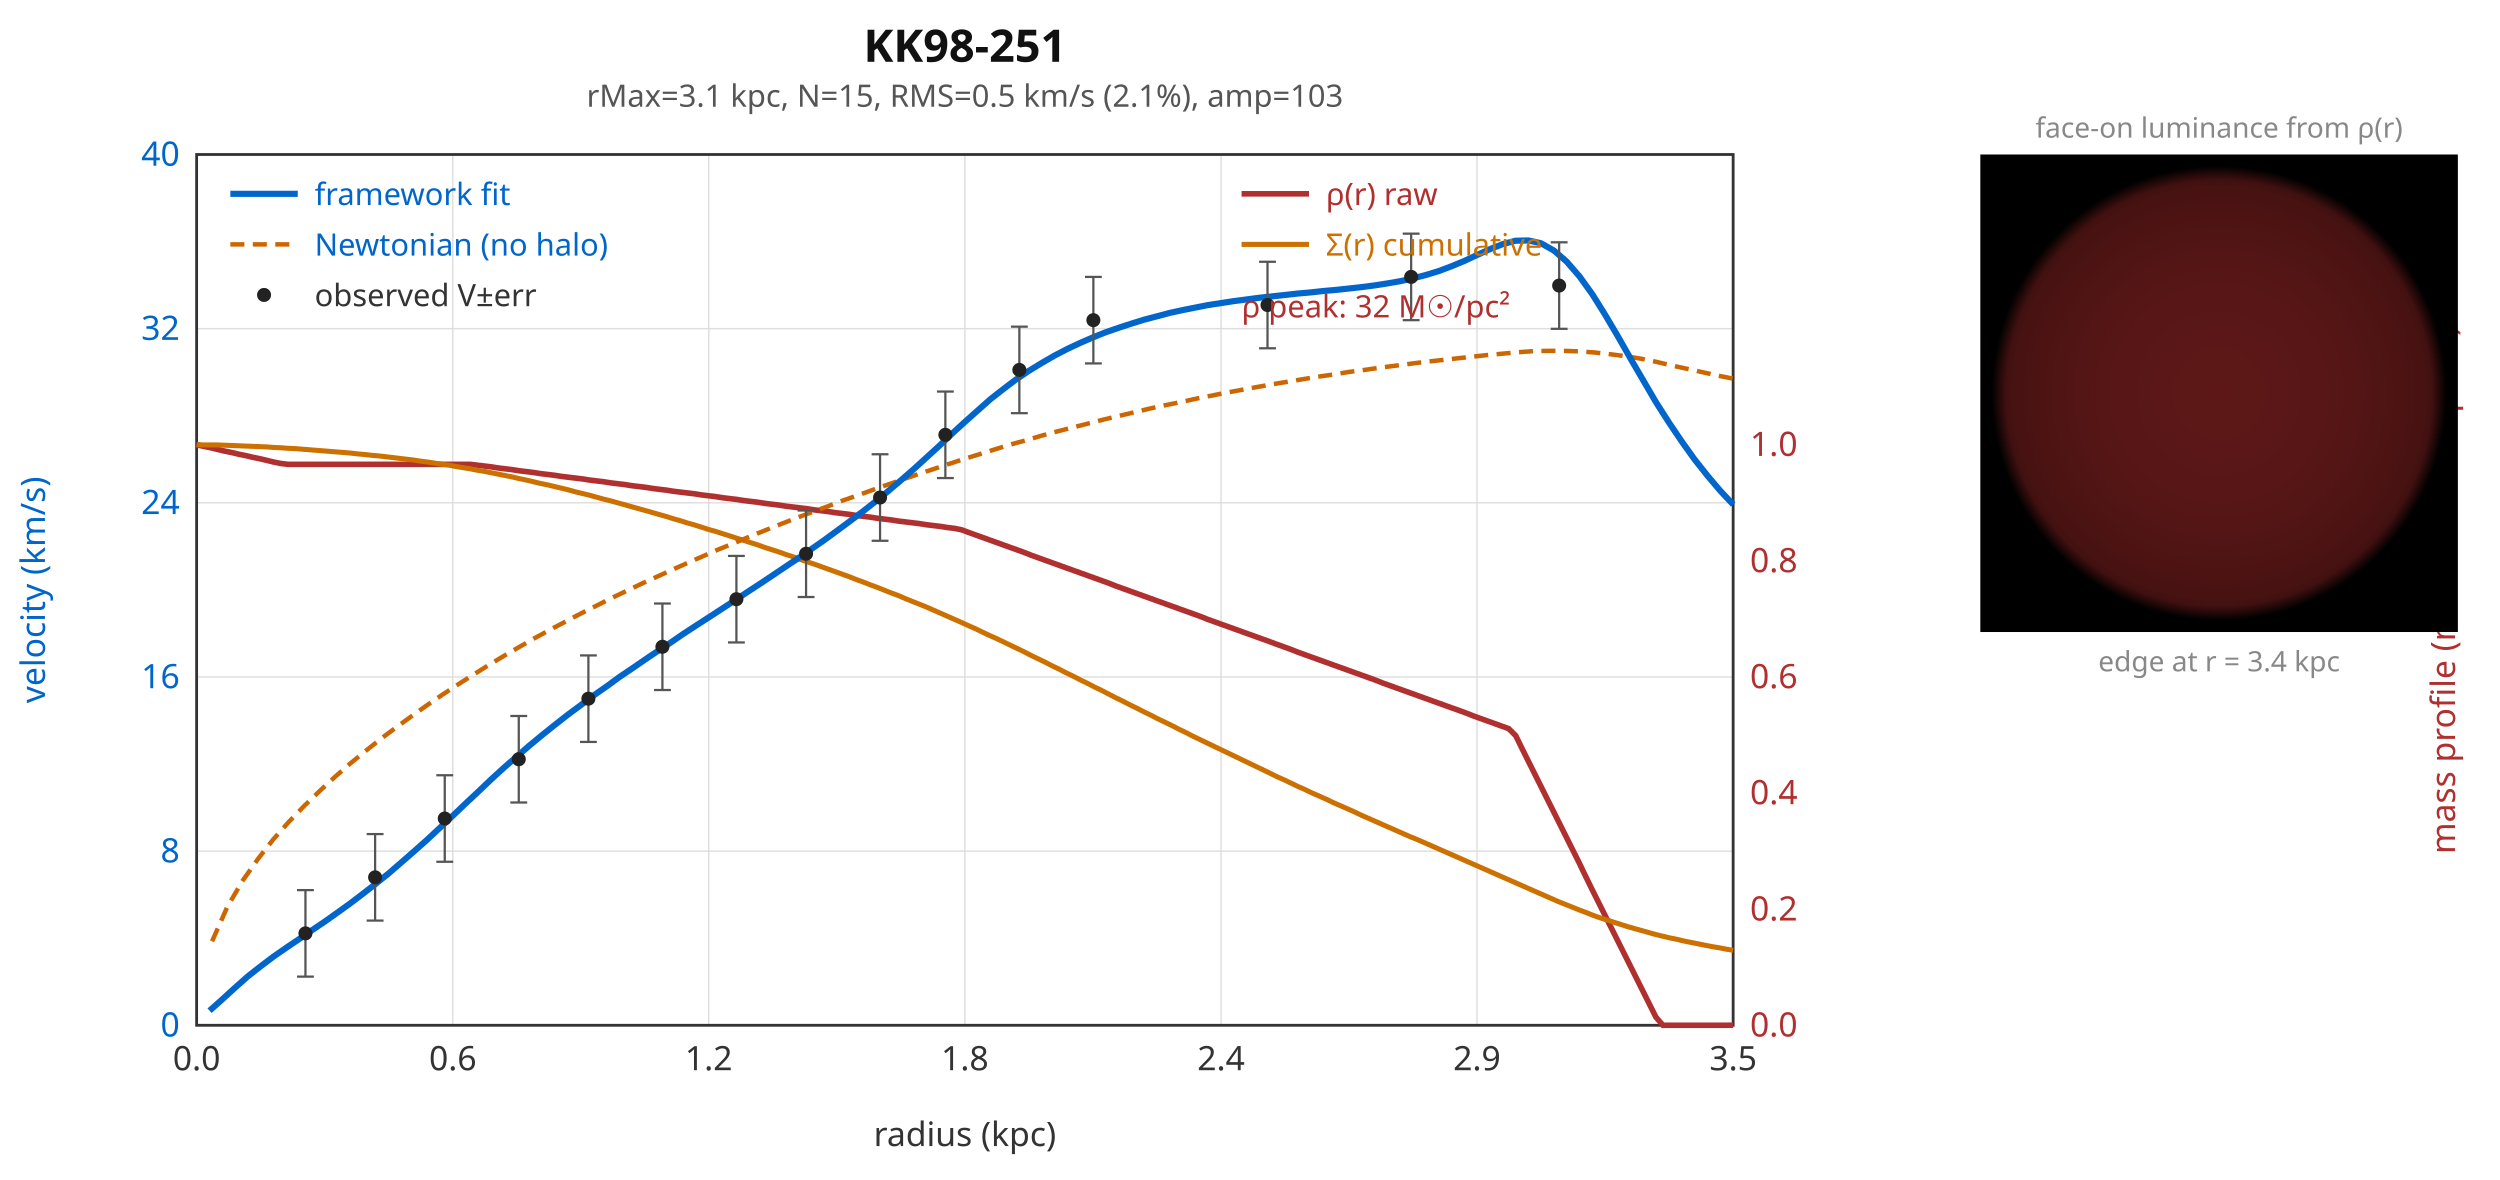
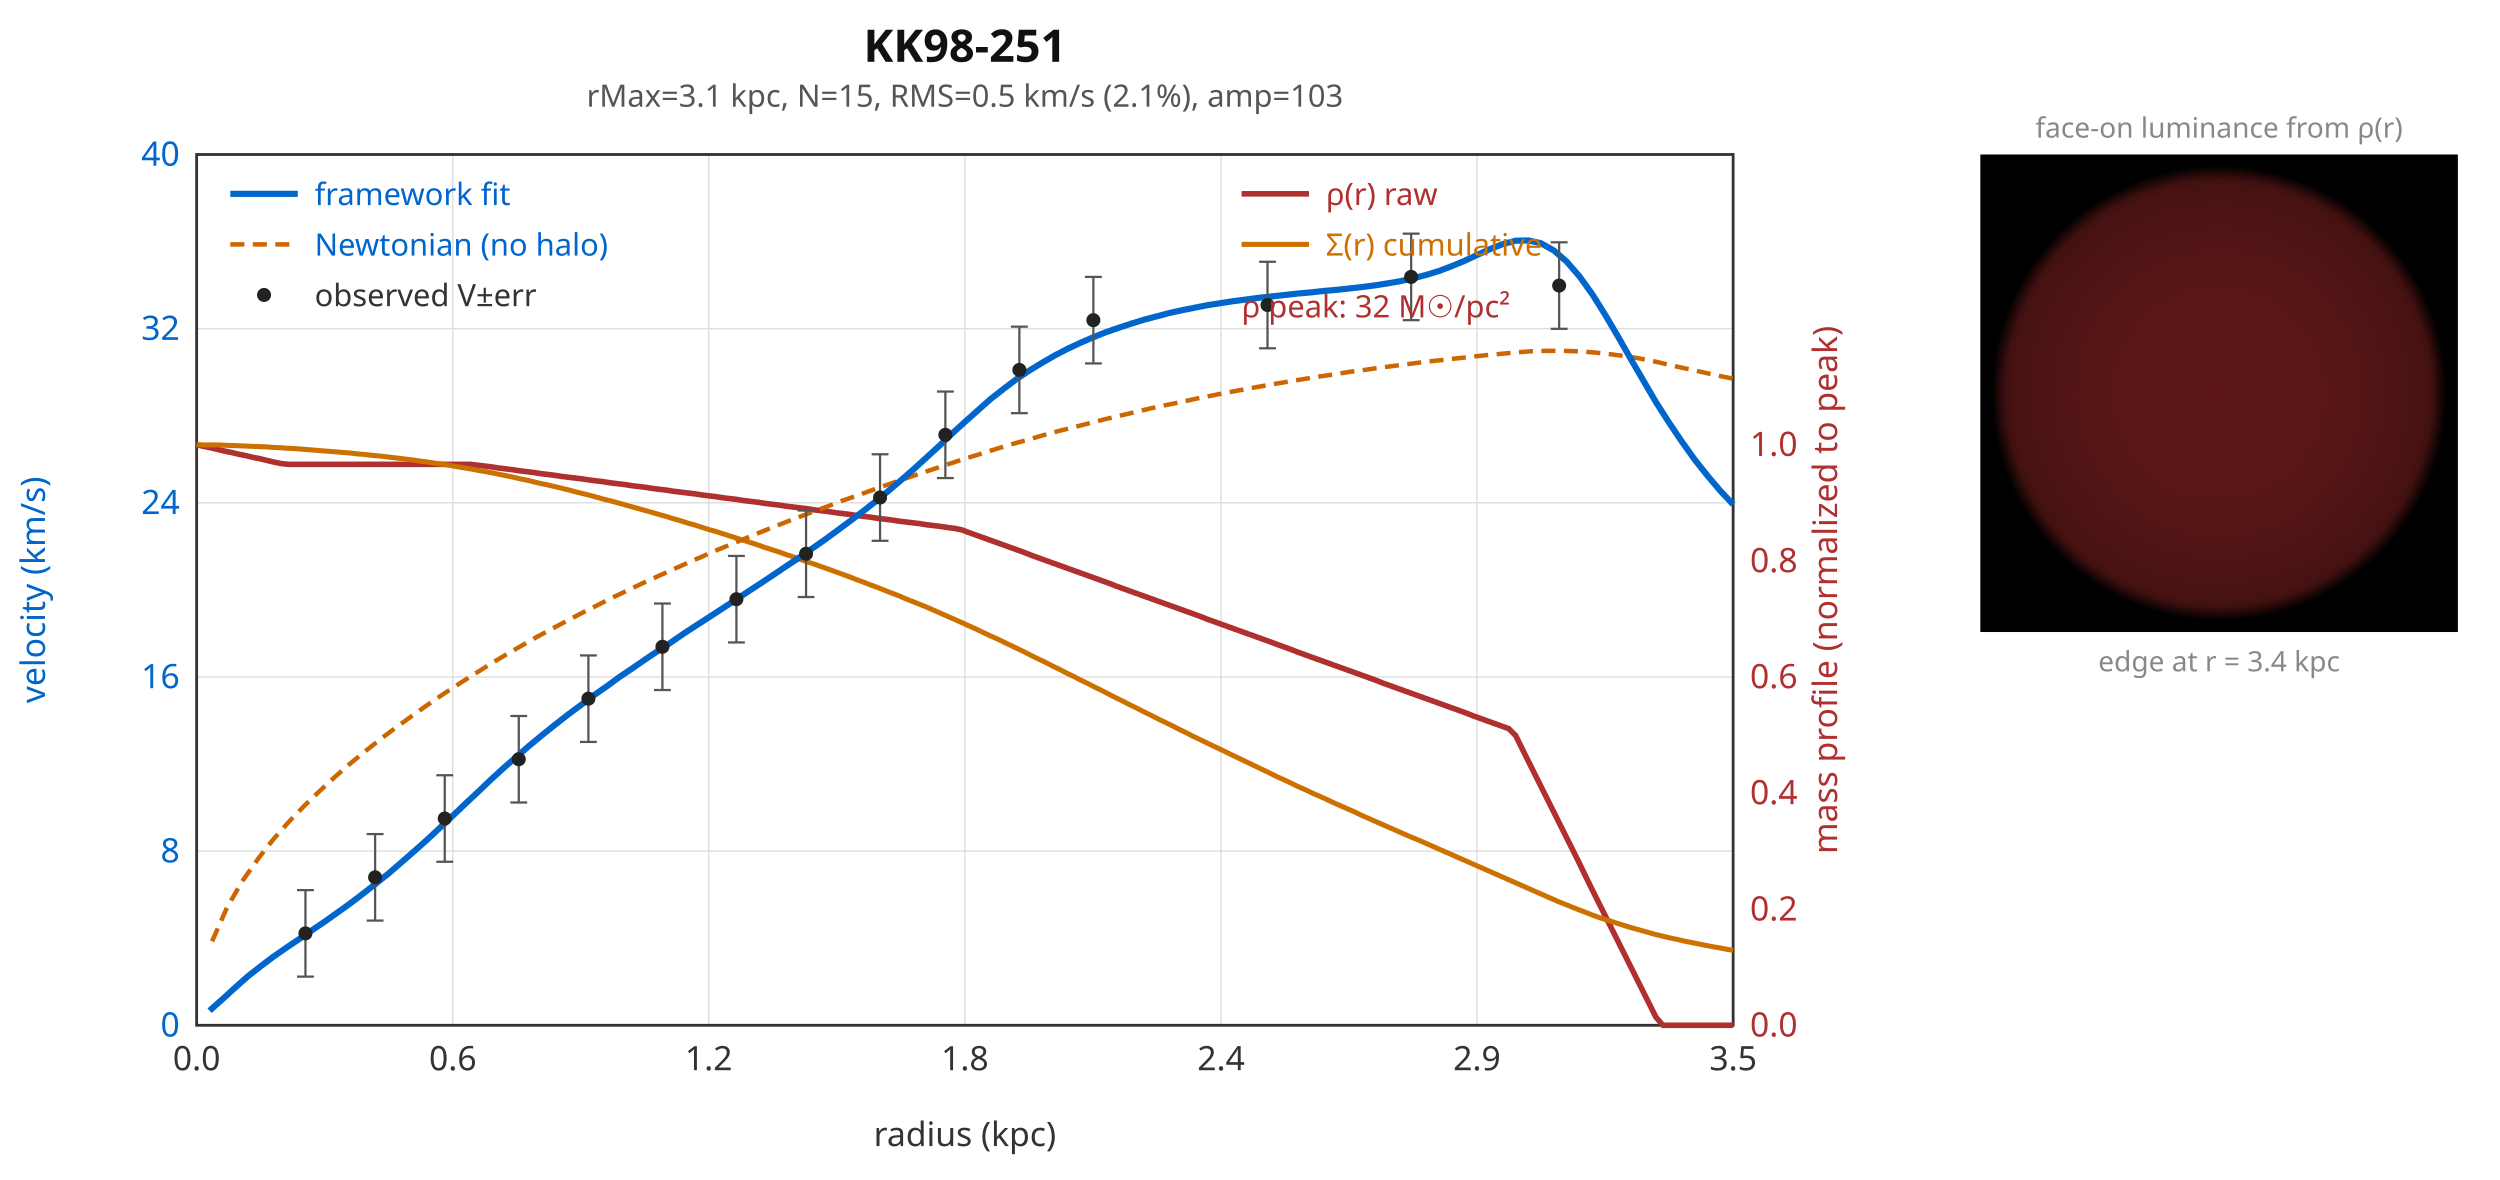
<svg xmlns="http://www.w3.org/2000/svg" viewBox="0 0 890 420" width="890" height="420" font-family="sans-serif" font-size="12">
  <style>
  .ax { stroke: #333; stroke-width: 1; fill: none; }
  .grid { stroke: #ddd; stroke-width: 0.5; fill: none; }
  .lbl { fill: #333; }
  .lbl-l { fill: #0066cc; }
  .lbl-r { fill: #b03030; }
  .obs { fill: #222; }
  .err { stroke: #555; stroke-width: 0.8; fill: none; }
  .fw { stroke: #0066cc; stroke-width: 2.2; fill: none; }
  .nt { stroke: #cc6600; stroke-width: 1.6; fill: none; stroke-dasharray: 5,3; }
  .lbl-s { fill: #cc7000; }
  .rho { stroke: #b03030; stroke-width: 2.0; fill: none; }
  .sig { stroke: #cc7000; stroke-width: 1.8; fill: none; }
  .title { fill: #111; font-size: 16px; font-weight: 600; }
  .subtitle { fill: #555; font-size: 11px; }
  .preview-bg { fill: #000; }
  .preview-lbl { fill: #888; font-size: 10px; }
  .legend { font-size: 11px; }
</style>
  <text x="343.5" y="22" text-anchor="middle" class="title">KK98-251</text>
  <text x="343.5" y="38" text-anchor="middle" class="subtitle">rMax=3.1 kpc, N=15, RMS=0.5 km/s (2.1%), amp=103</text>
  <line x1="70" y1="365.0" x2="617" y2="365.0" class="grid" />
  <text x="64" y="369.0" text-anchor="end" class="lbl-l">0</text>
  <line x1="70" y1="303.0" x2="617" y2="303.0" class="grid" />
  <text x="64" y="307.0" text-anchor="end" class="lbl-l">8</text>
  <line x1="70" y1="241.0" x2="617" y2="241.0" class="grid" />
  <text x="64" y="245.0" text-anchor="end" class="lbl-l">16</text>
  <line x1="70" y1="179.0" x2="617" y2="179.0" class="grid" />
  <text x="64" y="183.0" text-anchor="end" class="lbl-l">24</text>
  <line x1="70" y1="117.0" x2="617" y2="117.0" class="grid" />
  <text x="64" y="121.0" text-anchor="end" class="lbl-l">32</text>
  <line x1="70" y1="55.0" x2="617" y2="55.0" class="grid" />
  <text x="64" y="59.0" text-anchor="end" class="lbl-l">40</text>
  <text x="623" y="369.0" text-anchor="start" class="lbl-r">0.0</text>
  <text x="623" y="327.7" text-anchor="start" class="lbl-r">0.2</text>
  <text x="623" y="286.3" text-anchor="start" class="lbl-r">0.4</text>
  <text x="623" y="245.0" text-anchor="start" class="lbl-r">0.6</text>
  <text x="623" y="203.7" text-anchor="start" class="lbl-r">0.8</text>
  <text x="623" y="162.3" text-anchor="start" class="lbl-r">1.0</text>
  <line x1="70.0" y1="55" x2="70.0" y2="365" class="grid" />
  <text x="70.0" y="381" text-anchor="middle" class="lbl">0.0</text>
  <line x1="161.2" y1="55" x2="161.2" y2="365" class="grid" />
  <text x="161.2" y="381" text-anchor="middle" class="lbl">0.6</text>
  <line x1="252.3" y1="55" x2="252.3" y2="365" class="grid" />
  <text x="252.3" y="381" text-anchor="middle" class="lbl">1.2</text>
  <line x1="343.5" y1="55" x2="343.5" y2="365" class="grid" />
  <text x="343.5" y="381" text-anchor="middle" class="lbl">1.8</text>
  <line x1="434.7" y1="55" x2="434.7" y2="365" class="grid" />
  <text x="434.7" y="381" text-anchor="middle" class="lbl">2.4</text>
  <line x1="525.8" y1="55" x2="525.8" y2="365" class="grid" />
  <text x="525.8" y="381" text-anchor="middle" class="lbl">2.9</text>
  <line x1="617.0" y1="55" x2="617.0" y2="365" class="grid" />
  <text x="617.0" y="381" text-anchor="middle" class="lbl">3.5</text>
  <text x="343.5" y="408" text-anchor="middle" class="lbl">radius (kpc)</text>
  <text x="16" y="210" text-anchor="middle" class="lbl-l" transform="rotate(-90, 16, 210)">velocity (km/s)</text>
-   <text x="874" y="210" text-anchor="middle" class="lbl-r" transform="rotate(-90, 874, 210)">mass profile (normalized to peak)</text>
+   <text x="654" y="210" text-anchor="middle" class="lbl-r" transform="rotate(-90, 654, 210)">mass profile (normalized to peak)</text>
  <rect x="70" y="55" width="547" height="310" class="ax" />
  <path d="M 70.0,158.3 L 72.5,158.9 L 75.0,159.4 L 77.5,160.0 L 80.0,160.6 L 82.5,161.1 L 85.0,161.7 L 87.5,162.2 L 90.0,162.8 L 92.5,163.3 L 95.0,163.9 L 97.5,164.5 L 100.0,165.0 L 102.5,165.3 L 105.0,165.3 L 107.5,165.3 L 110.0,165.3 L 112.5,165.3 L 115.0,165.3 L 117.5,165.3 L 120.0,165.3 L 122.5,165.3 L 124.9,165.3 L 127.4,165.3 L 129.9,165.3 L 132.4,165.3 L 134.9,165.3 L 137.4,165.3 L 139.9,165.3 L 142.4,165.3 L 144.9,165.3 L 147.4,165.3 L 149.9,165.3 L 152.4,165.3 L 154.9,165.3 L 157.4,165.3 L 159.9,165.3 L 162.4,165.3 L 164.9,165.3 L 167.4,165.3 L 169.9,165.6 L 172.4,165.9 L 174.9,166.2 L 177.4,166.6 L 179.9,166.9 L 182.4,167.2 L 184.9,167.6 L 187.4,167.9 L 189.9,168.2 L 192.4,168.6 L 194.9,168.9 L 197.4,169.2 L 199.9,169.6 L 202.4,169.9 L 204.9,170.2 L 207.4,170.5 L 209.9,170.9 L 212.4,171.2 L 214.9,171.5 L 217.4,171.9 L 219.9,172.2 L 222.4,172.5 L 224.9,172.9 L 227.4,173.2 L 229.9,173.5 L 232.4,173.9 L 234.8,174.2 L 237.3,174.5 L 239.8,174.9 L 242.3,175.2 L 244.8,175.5 L 247.3,175.8 L 249.8,176.2 L 252.3,176.5 L 254.8,176.8 L 257.3,177.2 L 259.8,177.5 L 262.3,177.8 L 264.8,178.2 L 267.3,178.5 L 269.8,178.8 L 272.3,179.2 L 274.8,179.5 L 277.3,179.8 L 279.8,180.2 L 282.3,180.5 L 284.8,180.8 L 287.3,181.1 L 289.8,181.5 L 292.3,181.8 L 294.8,182.1 L 297.3,182.5 L 299.8,182.8 L 302.3,183.1 L 304.8,183.5 L 307.3,183.8 L 309.8,184.1 L 312.3,184.5 L 314.8,184.8 L 317.3,185.1 L 319.8,185.5 L 322.3,185.8 L 324.8,186.1 L 327.3,186.4 L 329.8,186.8 L 332.3,187.1 L 334.8,187.4 L 337.3,187.8 L 339.8,188.1 L 342.3,188.6 L 344.7,189.5 L 347.2,190.4 L 349.7,191.3 L 352.2,192.2 L 354.7,193.1 L 357.2,194.0 L 359.7,194.9 L 362.2,195.8 L 364.7,196.7 L 367.2,197.7 L 369.7,198.6 L 372.2,199.5 L 374.7,200.4 L 377.2,201.3 L 379.7,202.2 L 382.2,203.1 L 384.7,204.0 L 387.2,204.9 L 389.7,205.8 L 392.2,206.7 L 394.7,207.6 L 397.2,208.6 L 399.7,209.5 L 402.2,210.4 L 404.7,211.3 L 407.2,212.2 L 409.7,213.1 L 412.2,214.0 L 414.7,214.9 L 417.2,215.8 L 419.7,216.7 L 422.2,217.6 L 424.7,218.5 L 427.2,219.4 L 429.7,220.4 L 432.2,221.3 L 434.7,222.2 L 437.2,223.1 L 439.7,224.0 L 442.2,224.9 L 444.7,225.8 L 447.2,226.7 L 449.7,227.6 L 452.2,228.5 L 454.6,229.4 L 457.1,230.3 L 459.6,231.2 L 462.1,232.2 L 464.6,233.1 L 467.1,234.0 L 469.6,234.9 L 472.1,235.8 L 474.6,236.7 L 477.1,237.6 L 479.6,238.5 L 482.1,239.4 L 484.6,240.3 L 487.1,241.2 L 489.6,242.1 L 492.1,243.1 L 494.6,244.0 L 497.1,244.9 L 499.6,245.8 L 502.1,246.7 L 504.6,247.6 L 507.1,248.5 L 509.6,249.4 L 512.1,250.3 L 514.6,251.2 L 517.1,252.1 L 519.6,253.0 L 522.1,253.9 L 524.6,254.9 L 527.1,255.8 L 529.6,256.7 L 532.1,257.6 L 534.6,258.5 L 537.1,259.4 L 539.6,261.9 L 542.1,267.0 L 544.6,272.0 L 547.1,277.0 L 549.6,282.0 L 552.1,287.0 L 554.6,292.0 L 557.1,297.0 L 559.6,302.0 L 562.1,307.0 L 564.5,312.0 L 567.0,317.1 L 569.5,322.1 L 572.0,327.1 L 574.5,332.1 L 577.0,337.1 L 579.5,342.1 L 582.0,347.1 L 584.5,352.1 L 587.0,357.1 L 589.5,362.1 L 592.0,365.0 L 594.5,365.0 L 597.0,365.0 L 599.5,365.0 L 602.0,365.0 L 604.5,365.0 L 607.0,365.0 L 609.5,365.0 L 612.0,365.0 L 614.5,365.0 L 617.0,365.0" class="rho" />
  <path d="M 70.0,158.3 L 72.5,158.4 L 75.0,158.4 L 77.5,158.4 L 80.0,158.5 L 82.5,158.6 L 85.0,158.7 L 87.5,158.8 L 90.0,158.9 L 92.5,159.0 L 95.0,159.1 L 97.5,159.3 L 100.0,159.4 L 102.5,159.6 L 105.0,159.7 L 107.5,159.9 L 110.0,160.1 L 112.5,160.3 L 115.0,160.5 L 117.5,160.7 L 120.0,160.9 L 122.5,161.1 L 124.9,161.3 L 127.4,161.6 L 129.9,161.8 L 132.4,162.1 L 134.9,162.3 L 137.4,162.6 L 139.9,162.9 L 142.4,163.2 L 144.9,163.5 L 147.4,163.8 L 149.9,164.2 L 152.4,164.5 L 154.9,164.9 L 157.4,165.3 L 159.9,165.6 L 162.4,166.1 L 164.9,166.5 L 167.4,166.9 L 169.9,167.4 L 172.4,167.8 L 174.9,168.3 L 177.4,168.8 L 179.9,169.3 L 182.4,169.8 L 184.9,170.4 L 187.4,170.9 L 189.9,171.5 L 192.4,172.1 L 194.9,172.6 L 197.4,173.2 L 199.9,173.8 L 202.4,174.4 L 204.9,175.1 L 207.4,175.7 L 209.9,176.3 L 212.4,177.0 L 214.9,177.7 L 217.4,178.3 L 219.9,179.0 L 222.4,179.7 L 224.9,180.4 L 227.4,181.1 L 229.9,181.8 L 232.4,182.5 L 234.8,183.2 L 237.3,183.9 L 239.8,184.7 L 242.3,185.4 L 244.8,186.2 L 247.3,186.9 L 249.8,187.7 L 252.3,188.5 L 254.8,189.2 L 257.3,190.0 L 259.8,190.8 L 262.3,191.6 L 264.8,192.4 L 267.3,193.2 L 269.8,194.0 L 272.3,194.9 L 274.8,195.7 L 277.3,196.5 L 279.8,197.4 L 282.3,198.2 L 284.8,199.1 L 287.3,200.0 L 289.8,200.8 L 292.3,201.7 L 294.8,202.6 L 297.3,203.5 L 299.8,204.4 L 302.3,205.3 L 304.8,206.3 L 307.3,207.2 L 309.8,208.2 L 312.3,209.1 L 314.8,210.1 L 317.3,211.1 L 319.8,212.0 L 322.3,213.1 L 324.8,214.1 L 327.3,215.1 L 329.8,216.1 L 332.3,217.2 L 334.8,218.3 L 337.3,219.4 L 339.8,220.5 L 342.3,221.6 L 344.7,222.7 L 347.2,223.8 L 349.7,225.0 L 352.2,226.2 L 354.7,227.3 L 357.2,228.5 L 359.7,229.7 L 362.2,230.9 L 364.7,232.1 L 367.2,233.4 L 369.7,234.6 L 372.2,235.8 L 374.7,237.1 L 377.2,238.3 L 379.7,239.6 L 382.2,240.8 L 384.7,242.1 L 387.2,243.3 L 389.7,244.6 L 392.2,245.8 L 394.7,247.1 L 397.2,248.4 L 399.7,249.6 L 402.2,250.9 L 404.7,252.1 L 407.2,253.4 L 409.7,254.6 L 412.2,255.9 L 414.7,257.1 L 417.2,258.3 L 419.7,259.6 L 422.2,260.8 L 424.7,262.1 L 427.2,263.3 L 429.7,264.5 L 432.2,265.7 L 434.7,266.9 L 437.2,268.1 L 439.7,269.3 L 442.2,270.5 L 444.7,271.7 L 447.2,272.9 L 449.7,274.1 L 452.2,275.3 L 454.6,276.5 L 457.1,277.6 L 459.6,278.8 L 462.1,280.0 L 464.6,281.1 L 467.1,282.3 L 469.6,283.4 L 472.1,284.5 L 474.6,285.7 L 477.1,286.8 L 479.6,287.9 L 482.1,289.0 L 484.6,290.2 L 487.1,291.3 L 489.6,292.4 L 492.1,293.5 L 494.6,294.6 L 497.1,295.7 L 499.6,296.8 L 502.1,297.9 L 504.6,298.9 L 507.1,300.0 L 509.6,301.1 L 512.1,302.2 L 514.6,303.3 L 517.1,304.4 L 519.6,305.5 L 522.1,306.6 L 524.6,307.7 L 527.1,308.8 L 529.6,309.9 L 532.1,311.0 L 534.6,312.1 L 537.1,313.2 L 539.6,314.3 L 542.1,315.4 L 544.6,316.5 L 547.1,317.6 L 549.6,318.7 L 552.1,319.8 L 554.6,320.9 L 557.1,321.9 L 559.6,322.9 L 562.1,323.9 L 564.5,324.8 L 567.0,325.8 L 569.5,326.7 L 572.0,327.5 L 574.5,328.3 L 577.0,329.1 L 579.5,329.9 L 582.0,330.6 L 584.5,331.3 L 587.0,332.0 L 589.5,332.7 L 592.0,333.3 L 594.5,333.9 L 597.0,334.4 L 599.5,335.0 L 602.0,335.5 L 604.5,336.0 L 607.0,336.5 L 609.5,337.0 L 612.0,337.4 L 614.5,337.9 L 617.0,338.3" class="sig" />
  <path d="M 75.5,335.1 L 80.9,322.9 L 86.4,313.5 L 91.9,305.7 L 97.3,298.8 L 102.8,292.6 L 108.3,286.9 L 113.8,281.6 L 119.2,276.6 L 124.7,271.8 L 130.2,267.3 L 135.6,263.0 L 141.1,258.9 L 146.6,254.9 L 152.1,251.0 L 157.5,247.3 L 163.0,243.7 L 168.5,240.2 L 173.9,236.8 L 179.4,233.5 L 184.9,230.3 L 190.3,227.2 L 195.8,224.2 L 201.3,221.3 L 206.8,218.4 L 212.2,215.7 L 217.7,212.9 L 223.2,210.3 L 228.6,207.7 L 234.1,205.2 L 239.6,202.7 L 245.0,200.3 L 250.5,197.9 L 256.0,195.5 L 261.5,193.3 L 266.9,191.0 L 272.4,188.8 L 277.9,186.6 L 283.3,184.5 L 288.8,182.4 L 294.3,180.4 L 299.7,178.3 L 305.2,176.4 L 310.7,174.4 L 316.1,172.5 L 321.6,170.6 L 327.1,168.7 L 332.6,166.9 L 338.0,165.1 L 343.5,163.3 L 349.0,161.6 L 354.4,159.9 L 359.9,158.2 L 365.4,156.7 L 370.8,155.1 L 376.3,153.6 L 381.8,152.2 L 387.3,150.8 L 392.7,149.4 L 398.2,148.1 L 403.7,146.8 L 409.1,145.5 L 414.6,144.3 L 420.1,143.2 L 425.5,142.0 L 431.0,140.9 L 436.5,139.8 L 442.0,138.8 L 447.4,137.8 L 452.9,136.8 L 458.4,135.9 L 463.8,135.0 L 469.3,134.1 L 474.8,133.3 L 480.3,132.4 L 485.7,131.7 L 491.2,130.9 L 496.7,130.2 L 502.1,129.5 L 507.6,128.8 L 513.1,128.2 L 518.5,127.6 L 524.0,127.0 L 529.5,126.4 L 535.0,125.9 L 540.4,125.4 L 545.9,125.0 L 551.4,124.9 L 556.8,124.9 L 562.3,125.1 L 567.8,125.5 L 573.2,126.1 L 578.7,126.8 L 584.2,127.7 L 589.6,128.8 L 595.1,130.1 L 600.6,131.3 L 606.1,132.5 L 611.5,133.7 L 617.0,134.8" class="nt" />
  <path d="M 74.6,359.8 L 79.1,355.8 L 83.7,351.6 L 88.2,347.6 L 92.8,344.0 L 97.3,340.6 L 101.9,337.4 L 106.5,334.3 L 111.0,331.2 L 115.6,328.1 L 120.1,324.9 L 124.7,321.6 L 129.3,318.1 L 133.8,314.6 L 138.4,310.9 L 142.9,307.0 L 147.5,303.0 L 152.1,298.9 L 156.6,294.7 L 161.2,290.4 L 165.7,286.1 L 170.3,281.8 L 174.8,277.5 L 179.4,273.3 L 184.0,269.3 L 188.5,265.4 L 193.1,261.6 L 197.6,258.0 L 202.2,254.4 L 206.8,251.0 L 211.3,247.6 L 215.9,244.4 L 220.4,241.1 L 225.0,238.0 L 229.5,234.9 L 234.1,231.8 L 238.7,228.8 L 243.2,225.7 L 247.8,222.7 L 252.3,219.8 L 256.9,216.8 L 261.5,213.8 L 266.0,210.8 L 270.6,207.8 L 275.1,204.8 L 279.7,201.7 L 284.2,198.7 L 288.8,195.5 L 293.4,192.3 L 297.9,189.0 L 302.5,185.6 L 307.0,182.2 L 311.6,178.6 L 316.1,174.9 L 320.7,171.0 L 325.3,167.0 L 329.8,162.9 L 334.4,158.7 L 338.9,154.4 L 343.5,150.2 L 348.1,146.1 L 352.6,142.1 L 357.2,138.5 L 361.7,135.1 L 366.3,132.0 L 370.9,129.2 L 375.4,126.6 L 380.0,124.2 L 384.5,122.1 L 389.1,120.1 L 393.6,118.3 L 398.2,116.7 L 402.8,115.2 L 407.3,113.8 L 411.9,112.6 L 416.4,111.4 L 421.0,110.4 L 425.5,109.5 L 430.1,108.6 L 434.7,107.9 L 439.2,107.2 L 443.8,106.6 L 448.3,106.0 L 452.9,105.5 L 457.5,105.0 L 462.0,104.5 L 466.6,104.1 L 471.1,103.6 L 475.7,103.2 L 480.3,102.7 L 484.8,102.2 L 489.4,101.6 L 493.9,100.9 L 498.5,100.1 L 503.0,99.1 L 507.6,97.9 L 512.2,96.5 L 516.7,94.8 L 521.3,92.9 L 525.8,90.8 L 530.4,88.7 L 535.0,86.9 L 539.5,85.7 L 544.1,85.6 L 548.6,86.6 L 553.2,89.2 L 557.7,93.1 L 562.3,98.4 L 566.9,104.8 L 571.4,112.0 L 576.0,119.8 L 580.5,127.7 L 585.1,135.6 L 589.6,143.3 L 594.2,150.5 L 598.8,157.3 L 603.3,163.6 L 607.9,169.4 L 612.4,174.7 L 617.0,179.6" class="fw" />
  <line x1="108.74" y1="316.88" x2="108.74" y2="347.68" class="err" />
  <line x1="105.74" y1="316.88" x2="111.74" y2="316.88" class="err" />
  <line x1="105.74" y1="347.68" x2="111.74" y2="347.68" class="err" />
  <circle cx="108.74" cy="332.28" r="2.5" class="obs" />
  <line x1="133.54" y1="296.93" x2="133.54" y2="327.73" class="err" />
  <line x1="130.54" y1="296.93" x2="136.54" y2="296.93" class="err" />
  <line x1="130.54" y1="327.73" x2="136.54" y2="327.73" class="err" />
  <circle cx="133.54" cy="312.33" r="2.5" class="obs" />
  <line x1="158.33" y1="275.99" x2="158.33" y2="306.79" class="err" />
  <line x1="155.33" y1="275.99" x2="161.33" y2="275.99" class="err" />
  <line x1="155.33" y1="306.79" x2="161.33" y2="306.79" class="err" />
  <circle cx="158.33" cy="291.39" r="2.5" class="obs" />
  <line x1="184.68" y1="254.89" x2="184.68" y2="285.69" class="err" />
  <line x1="181.68" y1="254.89" x2="187.68" y2="254.89" class="err" />
  <line x1="181.68" y1="285.69" x2="187.68" y2="285.69" class="err" />
  <circle cx="184.68" cy="270.29" r="2.5" class="obs" />
  <line x1="209.47" y1="233.33" x2="209.47" y2="264.13" class="err" />
  <line x1="206.47" y1="233.33" x2="212.47" y2="233.33" class="err" />
  <line x1="206.47" y1="264.13" x2="212.47" y2="264.13" class="err" />
  <circle cx="209.47" cy="248.73" r="2.5" class="obs" />
  <line x1="235.82" y1="214.85" x2="235.82" y2="245.65" class="err" />
  <line x1="232.82" y1="214.85" x2="238.82" y2="214.85" class="err" />
  <line x1="232.82" y1="245.65" x2="238.82" y2="245.65" class="err" />
  <circle cx="235.82" cy="230.25" r="2.5" class="obs" />
  <line x1="262.16" y1="197.91" x2="262.16" y2="228.71" class="err" />
  <line x1="259.16" y1="197.91" x2="265.16" y2="197.91" class="err" />
  <line x1="259.16" y1="228.71" x2="265.16" y2="228.71" class="err" />
  <circle cx="262.16" cy="213.31" r="2.5" class="obs" />
  <line x1="286.96" y1="181.74" x2="286.96" y2="212.54" class="err" />
  <line x1="283.96" y1="181.74" x2="289.96" y2="181.74" class="err" />
  <line x1="283.96" y1="212.54" x2="289.96" y2="212.54" class="err" />
  <circle cx="286.96" cy="197.14" r="2.5" class="obs" />
  <line x1="313.30" y1="161.72" x2="313.30" y2="192.52" class="err" />
  <line x1="310.30" y1="161.72" x2="316.30" y2="161.72" class="err" />
  <line x1="310.30" y1="192.52" x2="316.30" y2="192.52" class="err" />
  <circle cx="313.30" cy="177.12" r="2.5" class="obs" />
  <line x1="336.55" y1="139.39" x2="336.55" y2="170.19" class="err" />
  <line x1="333.55" y1="139.39" x2="339.55" y2="139.39" class="err" />
  <line x1="333.55" y1="170.19" x2="339.55" y2="170.19" class="err" />
  <circle cx="336.55" cy="154.79" r="2.5" class="obs" />
  <line x1="362.89" y1="116.29" x2="362.89" y2="147.09" class="err" />
  <line x1="359.89" y1="116.29" x2="365.89" y2="116.29" class="err" />
  <line x1="359.89" y1="147.09" x2="365.89" y2="147.09" class="err" />
  <circle cx="362.89" cy="131.69" r="2.5" class="obs" />
  <line x1="389.24" y1="98.58" x2="389.24" y2="129.38" class="err" />
  <line x1="386.24" y1="98.58" x2="392.24" y2="98.58" class="err" />
  <line x1="386.24" y1="129.38" x2="392.24" y2="129.38" class="err" />
  <circle cx="389.24" cy="113.98" r="2.5" class="obs" />
  <line x1="451.23" y1="93.19" x2="451.23" y2="123.99" class="err" />
  <line x1="448.23" y1="93.19" x2="454.23" y2="93.19" class="err" />
  <line x1="448.23" y1="123.99" x2="454.23" y2="123.99" class="err" />
  <circle cx="451.23" cy="108.59" r="2.5" class="obs" />
  <line x1="502.37" y1="83.18" x2="502.37" y2="113.98" class="err" />
  <line x1="499.37" y1="83.18" x2="505.37" y2="83.18" class="err" />
  <line x1="499.37" y1="113.98" x2="505.37" y2="113.98" class="err" />
  <circle cx="502.37" cy="98.58" r="2.5" class="obs" />
  <line x1="555.06" y1="86.26" x2="555.06" y2="117.06" class="err" />
  <line x1="552.06" y1="86.26" x2="558.06" y2="86.26" class="err" />
  <line x1="552.06" y1="117.06" x2="558.06" y2="117.06" class="err" />
  <circle cx="555.06" cy="101.66" r="2.5" class="obs" />
  <g class="legend">
    <line x1="82" y1="69" x2="106" y2="69" class="fw" />
    <text x="112" y="73" class="lbl-l">framework fit</text>
    <line x1="82" y1="87" x2="106" y2="87" class="nt" />
    <text x="112" y="91" class="lbl-l">Newtonian (no halo)</text>
    <circle cx="94" cy="105" r="2.5" class="obs" />
    <text x="112" y="109" class="lbl">observed V±err</text>
  </g>
  <g class="legend">
    <line x1="442" y1="69" x2="466" y2="69" class="rho" />
    <text x="472" y="73" class="lbl-r">ρ(r) raw</text>
    <line x1="442" y1="87" x2="466" y2="87" class="sig" />
    <text x="472" y="91" class="lbl-s">Σ(r) cumulative</text>
    <text x="442" y="113" class="lbl-r">ρ peak: 32 M☉/pc²</text>
  </g>
  <rect x="705" y="55" width="170" height="170" class="preview-bg" />
  <defs>
    <radialGradient id="g_KK98_251" cx="0.5" cy="0.5" r="0.5">
      <stop offset="0" stop-color="rgb(93,23.25,23.25)" />
      <stop offset="0.031" stop-color="rgb(93,23.25,23.25)" />
      <stop offset="0.062" stop-color="rgb(92,23,23)" />
      <stop offset="0.094" stop-color="rgb(92,23,23)" />
      <stop offset="0.125" stop-color="rgb(92,23,23)" />
      <stop offset="0.156" stop-color="rgb(92,23,23)" />
      <stop offset="0.188" stop-color="rgb(92,23,23)" />
      <stop offset="0.219" stop-color="rgb(91,22.75,22.75)" />
      <stop offset="0.25" stop-color="rgb(91,22.75,22.75)" />
      <stop offset="0.281" stop-color="rgb(91,22.75,22.75)" />
      <stop offset="0.312" stop-color="rgb(90,22.5,22.5)" />
      <stop offset="0.344" stop-color="rgb(90,22.5,22.5)" />
      <stop offset="0.375" stop-color="rgb(89,22.25,22.25)" />
      <stop offset="0.406" stop-color="rgb(89,22.25,22.25)" />
      <stop offset="0.438" stop-color="rgb(88,22,22)" />
      <stop offset="0.469" stop-color="rgb(88,22,22)" />
      <stop offset="0.5" stop-color="rgb(87,21.75,21.75)" />
      <stop offset="0.531" stop-color="rgb(87,21.75,21.75)" />
      <stop offset="0.562" stop-color="rgb(85,21.25,21.25)" />
      <stop offset="0.594" stop-color="rgb(84,21,21)" />
      <stop offset="0.625" stop-color="rgb(83,20.75,20.75)" />
      <stop offset="0.656" stop-color="rgb(82,20.5,20.5)" />
      <stop offset="0.688" stop-color="rgb(80,20,20)" />
      <stop offset="0.719" stop-color="rgb(79,19.75,19.75)" />
      <stop offset="0.75" stop-color="rgb(78,19.5,19.5)" />
      <stop offset="0.781" stop-color="rgb(77,19.25,19.25)" />
      <stop offset="0.812" stop-color="rgb(76,19,19)" />
      <stop offset="0.844" stop-color="rgb(74,18.5,18.5)" />
      <stop offset="0.875" stop-color="rgb(73,18.25,18.25)" />
      <stop offset="0.906" stop-color="rgb(71,17.75,17.75)" />
      <stop offset="0.938" stop-color="rgb(64,16,16)" />
      <stop offset="0.969" stop-color="rgb(32,8,8)" />
      <stop offset="1" stop-color="rgb(0,0,0)" />
    </radialGradient>
  </defs>
  <circle cx="790" cy="140" r="81" fill="url(#g_KK98_251)" />
  <text x="790" y="49" text-anchor="middle" class="preview-lbl">face-on luminance from ρ(r)</text>
  <text x="790" y="239" text-anchor="middle" class="preview-lbl">edge at r = 3.4 kpc</text>
</svg>
